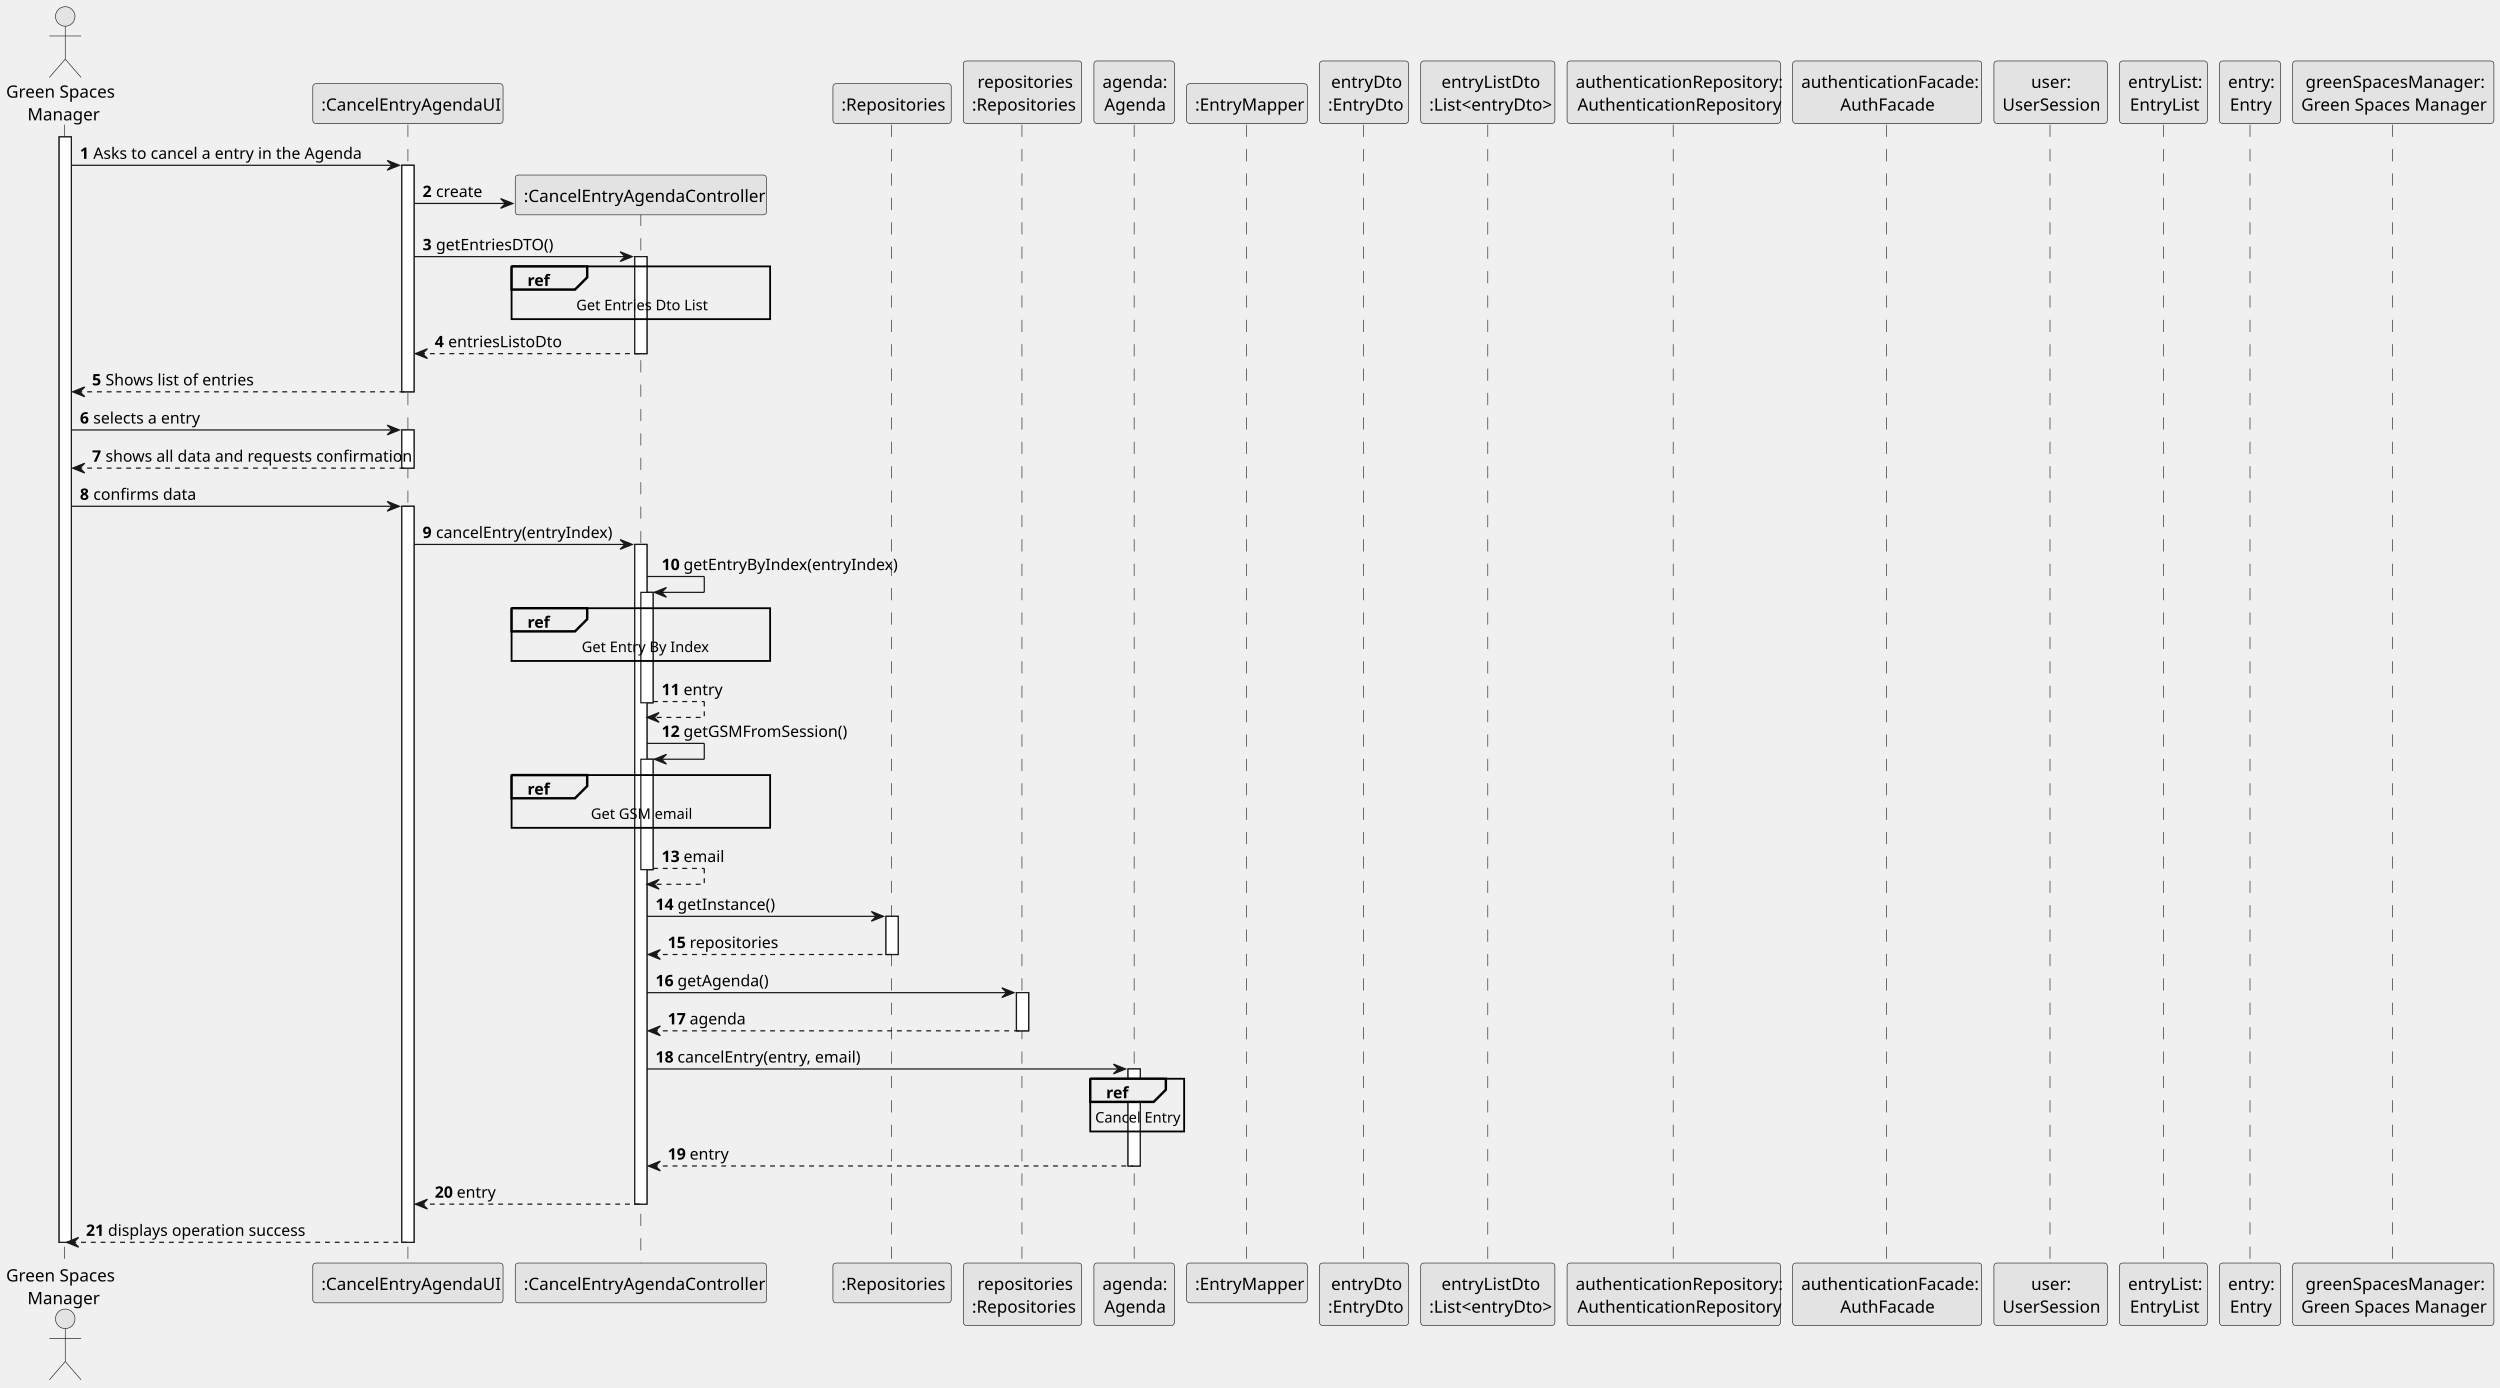
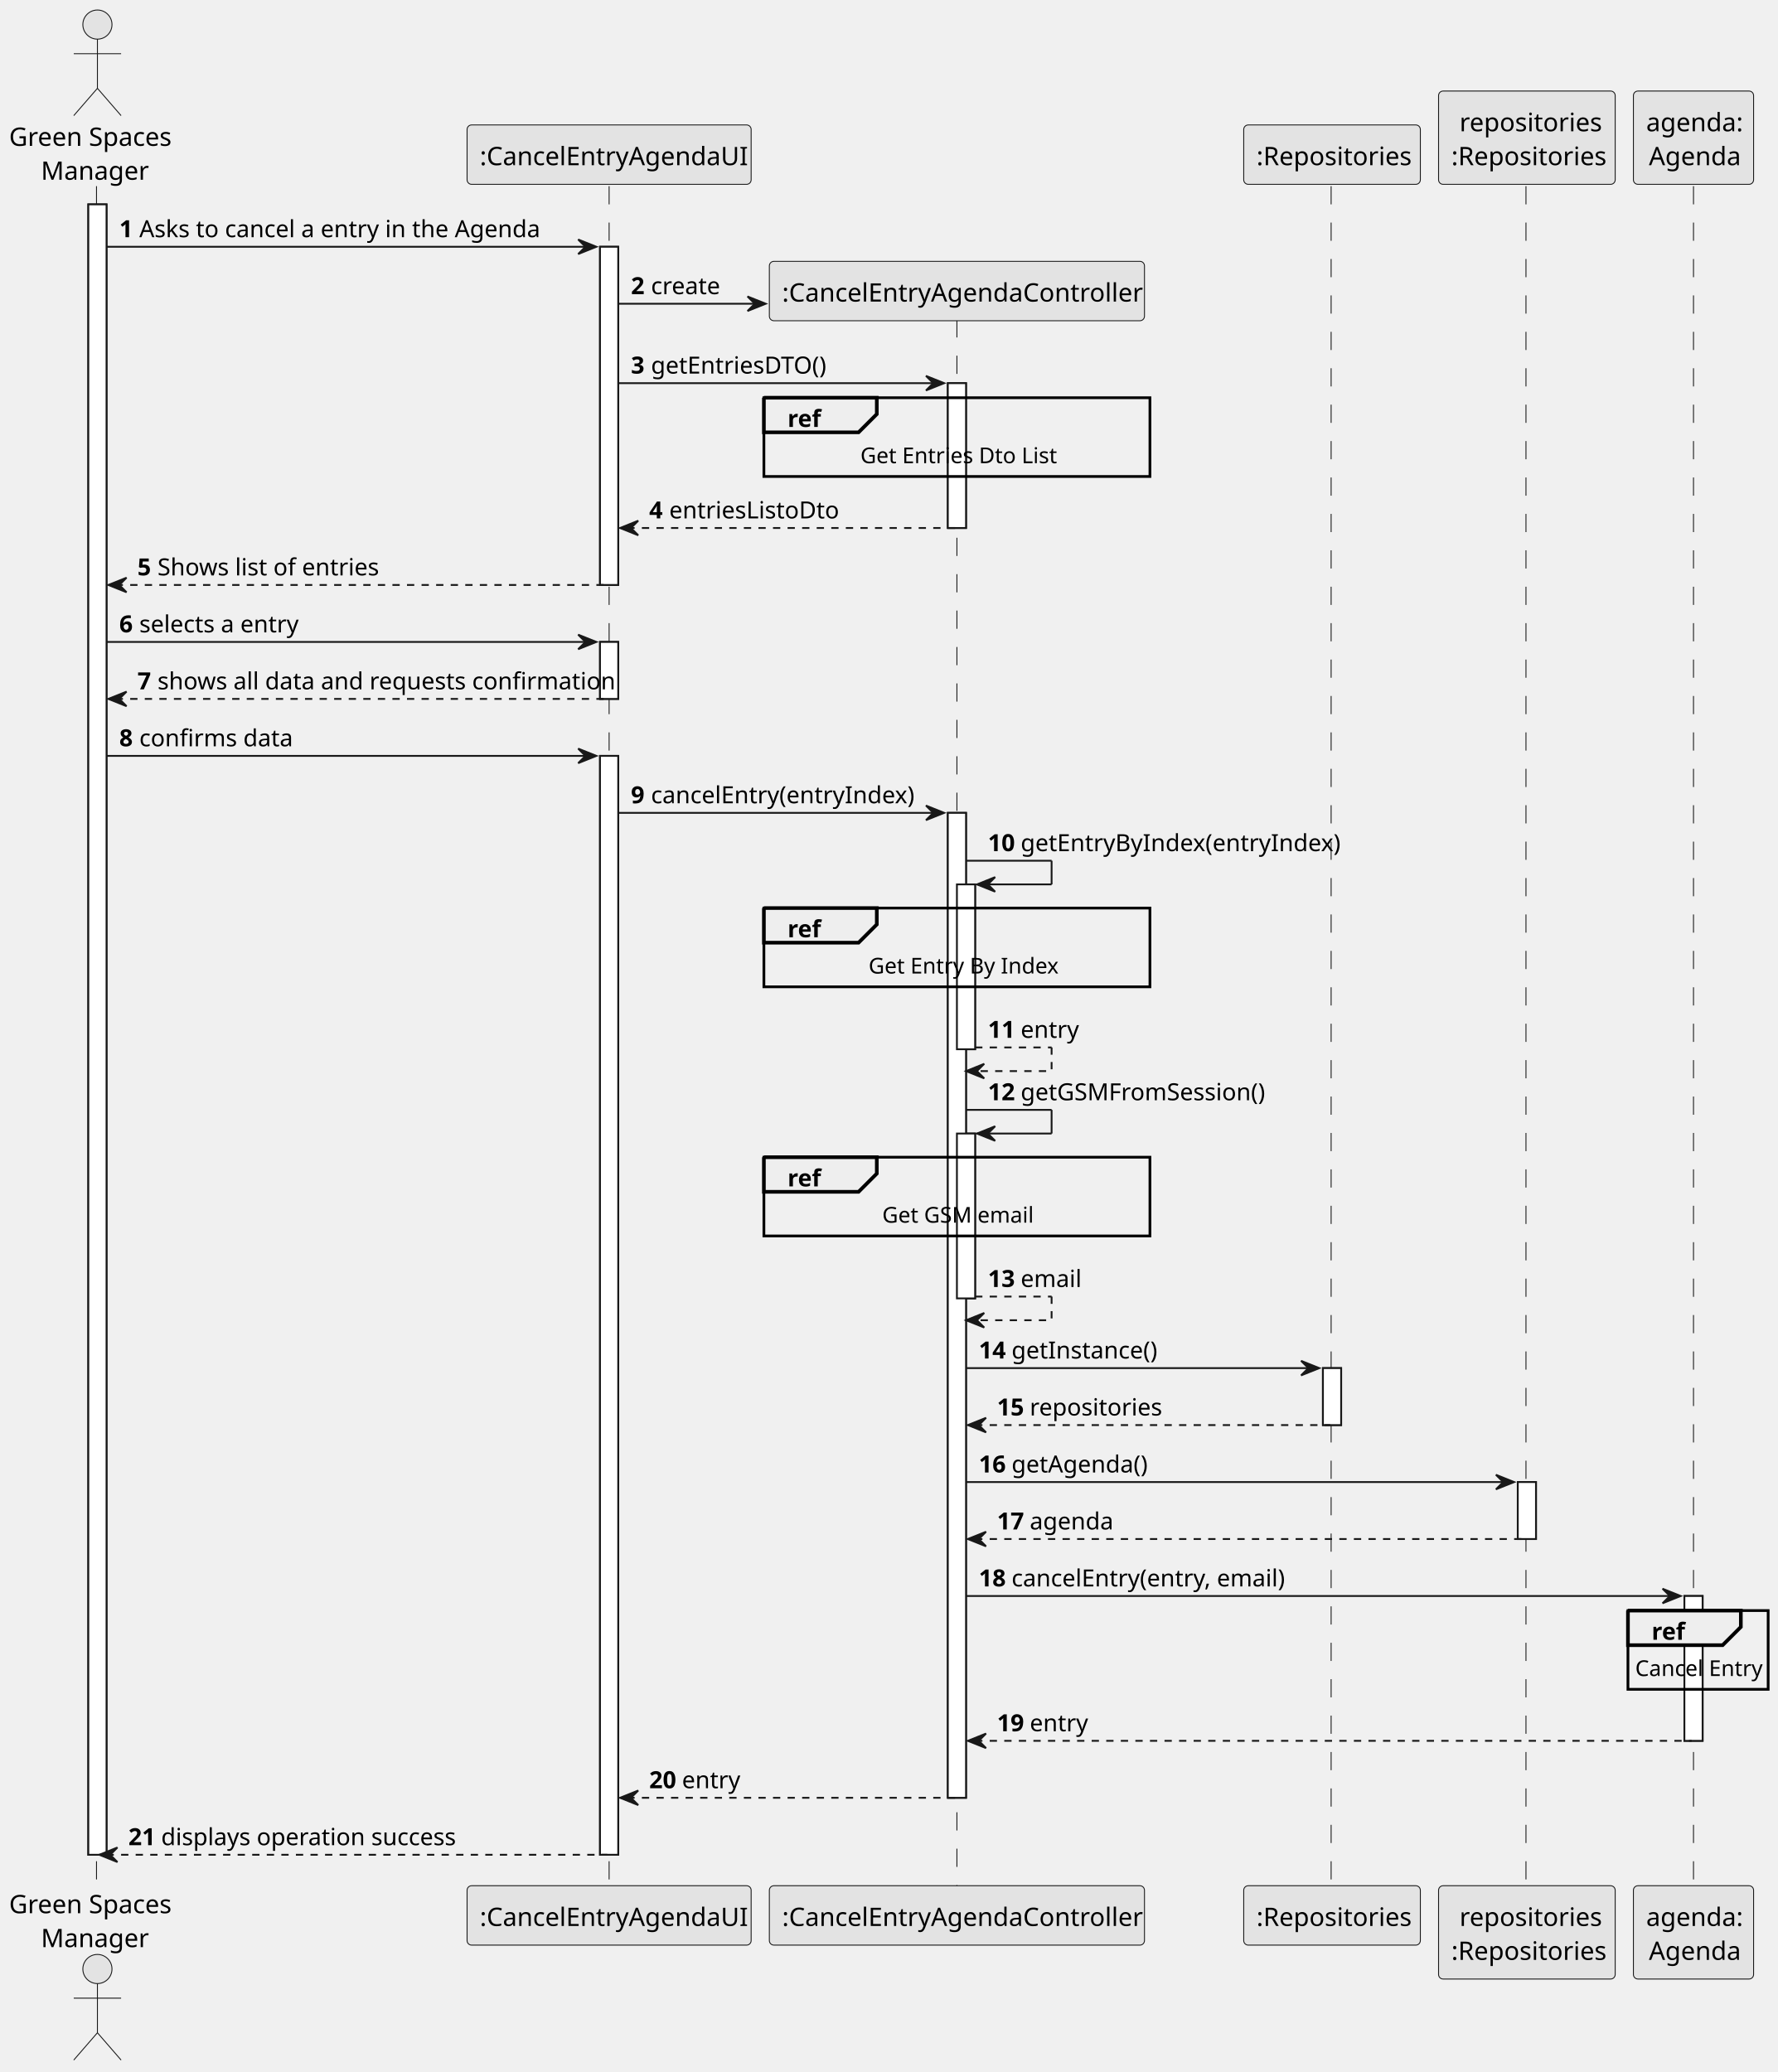
- <svg xmlns="http://www.w3.org/2000/svg" contentStyleType="text/css" height="569px" preserveAspectRatio="none" style="width:1025px;height:569px;background:#FFFFFF;" version="1.1" viewBox="0 0 1025 569" width="1025.5px" zoomAndPan="magnify">
+ <svg xmlns="http://www.w3.org/2000/svg" contentStyleType="text/css" height="569px" preserveAspectRatio="none" style="width:488px;height:569px;background:#FFFFFF;" version="1.1" viewBox="0 0 488 569" width="488.5px" zoomAndPan="magnify">
  <defs />
  <g>
    <rect fill="#FFFFFF" height="453.225" style="stroke:#181818;stroke-width:0.5;" width="5" x="24.25" y="56.121" />
    <rect fill="#FFFFFF" height="92.873" style="stroke:#181818;stroke-width:0.5;" width="5" x="164.75" y="67.767" />
    <rect fill="#FFFFFF" height="15.646" style="stroke:#181818;stroke-width:0.5;" width="5" x="164.75" y="176.285" />
    <rect fill="#FFFFFF" height="301.769" style="stroke:#181818;stroke-width:0.5;" width="5" x="164.75" y="207.576" />
    <rect fill="#FFFFFF" height="39.772" style="stroke:#181818;stroke-width:0.5;" width="5" x="260.25" y="105.223" />
    <rect fill="#FFFFFF" height="270.478" style="stroke:#181818;stroke-width:0.5;" width="5" x="260.25" y="223.222" />
    <rect fill="#FFFFFF" height="45.272" style="stroke:#181818;stroke-width:0.5;" width="5" x="262.75" y="242.867" />
    <rect fill="#FFFFFF" height="45.272" style="stroke:#181818;stroke-width:0.5;" width="5" x="262.75" y="311.284" />
    <rect fill="#FFFFFF" height="15.646" style="stroke:#181818;stroke-width:0.5;" width="5" x="363.25" y="375.701" />
    <rect fill="#FFFFFF" height="15.646" style="stroke:#181818;stroke-width:0.5;" width="5" x="416.75" y="406.992" />
    <rect fill="#FFFFFF" height="39.772" style="stroke:#181818;stroke-width:0.5;" width="5" x="462.5" y="438.283" />
    <line style="stroke:#181818;stroke-width:0.25;stroke-dasharray:5.0,5.0;" x1="26.5" x2="26.5" y1="51.121" y2="518.346" />
    <line style="stroke:#181818;stroke-width:0.25;stroke-dasharray:5.0,5.0;" x1="167.25" x2="167.25" y1="51.121" y2="518.346" />
    <line style="stroke:#181818;stroke-width:0.25;stroke-dasharray:5.0,5.0;" x1="262.75" x2="262.75" y1="87.672" y2="518.346" />
    <line style="stroke:#181818;stroke-width:0.25;stroke-dasharray:5.0,5.0;" x1="365.5" x2="365.5" y1="51.121" y2="518.346" />
    <line style="stroke:#181818;stroke-width:0.25;stroke-dasharray:5.0,5.0;" x1="419" x2="419" y1="51.121" y2="518.346" />
    <line style="stroke:#181818;stroke-width:0.25;stroke-dasharray:5.0,5.0;" x1="465" x2="465" y1="51.121" y2="518.346" />
-     <line style="stroke:#181818;stroke-width:0.25;stroke-dasharray:5.0,5.0;" x1="511" x2="511" y1="51.121" y2="518.346" />
-     <line style="stroke:#181818;stroke-width:0.25;stroke-dasharray:5.0,5.0;" x1="559" x2="559" y1="51.121" y2="518.346" />
-     <line style="stroke:#181818;stroke-width:0.25;stroke-dasharray:5.0,5.0;" x1="610" x2="610" y1="51.121" y2="518.346" />
-     <line style="stroke:#181818;stroke-width:0.25;stroke-dasharray:5.0,5.0;" x1="686" x2="686" y1="51.121" y2="518.346" />
-     <line style="stroke:#181818;stroke-width:0.25;stroke-dasharray:5.0,5.0;" x1="773.5" x2="773.5" y1="51.121" y2="518.346" />
-     <line style="stroke:#181818;stroke-width:0.25;stroke-dasharray:5.0,5.0;" x1="840.5" x2="840.5" y1="51.121" y2="518.346" />
-     <line style="stroke:#181818;stroke-width:0.25;stroke-dasharray:5.0,5.0;" x1="887" x2="887" y1="51.121" y2="518.346" />
-     <line style="stroke:#181818;stroke-width:0.25;stroke-dasharray:5.0,5.0;" x1="922.5" x2="922.5" y1="51.121" y2="518.346" />
-     <line style="stroke:#181818;stroke-width:0.25;stroke-dasharray:5.0,5.0;" x1="981" x2="981" y1="51.121" y2="518.346" />
    <text fill="#000000" font-family="sans-serif" font-size="7" lengthAdjust="spacing" textLength="45.5" x="2.5" y="40.054">Green Spaces</text>
    <text fill="#000000" font-family="sans-serif" font-size="7" lengthAdjust="spacing" textLength="28" x="11.25" y="49.364">Manager</text>
    <ellipse cx="26.75" cy="6.75" fill="#E3E3E3" rx="4" ry="4" style="stroke:#181818;stroke-width:0.25;" />
    <path d="M26.75,10.75 L26.75,24.25 M20.25,14.75 L33.25,14.75 M26.75,24.25 L20.25,31.75 M26.75,24.25 L33.25,31.75 " fill="none" style="stroke:#181818;stroke-width:0.25;" />
    <text fill="#000000" font-family="sans-serif" font-size="7" lengthAdjust="spacing" textLength="45.5" x="2.5" y="525.399">Green Spaces</text>
    <text fill="#000000" font-family="sans-serif" font-size="7" lengthAdjust="spacing" textLength="28" x="11.25" y="534.71">Manager</text>
    <ellipse cx="26.75" cy="540.717" fill="#E3E3E3" rx="4" ry="4" style="stroke:#181818;stroke-width:0.25;" />
    <path d="M26.75,544.717 L26.75,558.217 M20.25,548.717 L33.25,548.717 M26.75,558.217 L20.25,565.717 M26.75,558.217 L33.25,565.717 " fill="none" style="stroke:#181818;stroke-width:0.25;" />
    <rect fill="#E3E3E3" height="16.311" rx="1.25" ry="1.25" style="stroke:#181818;stroke-width:0.25;" width="78" x="128.25" y="34.31" />
    <text fill="#000000" font-family="sans-serif" font-size="7" lengthAdjust="spacing" textLength="71" x="131.75" y="45.364">:CancelEntryAgendaUI</text>
    <rect fill="#E3E3E3" height="16.311" rx="1.25" ry="1.25" style="stroke:#181818;stroke-width:0.25;" width="78" x="128.25" y="517.846" />
    <text fill="#000000" font-family="sans-serif" font-size="7" lengthAdjust="spacing" textLength="71" x="131.75" y="528.899">:CancelEntryAgendaUI</text>
    <rect fill="#E3E3E3" height="16.311" rx="1.25" ry="1.25" style="stroke:#181818;stroke-width:0.25;" width="103" x="211.25" y="517.846" />
    <text fill="#000000" font-family="sans-serif" font-size="7" lengthAdjust="spacing" textLength="96" x="214.75" y="528.899">:CancelEntryAgendaController</text>
    <rect fill="#E3E3E3" height="16.311" rx="1.25" ry="1.25" style="stroke:#181818;stroke-width:0.25;" width="48.5" x="341.5" y="34.31" />
    <text fill="#000000" font-family="sans-serif" font-size="7" lengthAdjust="spacing" textLength="41.5" x="345" y="45.364">:Repositories</text>
    <rect fill="#E3E3E3" height="16.311" rx="1.25" ry="1.25" style="stroke:#181818;stroke-width:0.25;" width="48.5" x="341.5" y="517.846" />
    <text fill="#000000" font-family="sans-serif" font-size="7" lengthAdjust="spacing" textLength="41.5" x="345" y="528.899">:Repositories</text>
    <rect fill="#E3E3E3" height="25.621" rx="1.25" ry="1.25" style="stroke:#181818;stroke-width:0.25;" width="48.5" x="395" y="25" />
    <text fill="#000000" font-family="sans-serif" font-size="7" lengthAdjust="spacing" textLength="37" x="400.75" y="36.054">repositories</text>
    <text fill="#000000" font-family="sans-serif" font-size="7" lengthAdjust="spacing" textLength="41.5" x="398.5" y="45.364">:Repositories</text>
    <rect fill="#E3E3E3" height="25.621" rx="1.25" ry="1.25" style="stroke:#181818;stroke-width:0.25;" width="48.5" x="395" y="517.846" />
    <text fill="#000000" font-family="sans-serif" font-size="7" lengthAdjust="spacing" textLength="37" x="400.75" y="528.899">repositories</text>
    <text fill="#000000" font-family="sans-serif" font-size="7" lengthAdjust="spacing" textLength="41.5" x="398.5" y="538.21">:Repositories</text>
    <rect fill="#E3E3E3" height="25.621" rx="1.25" ry="1.25" style="stroke:#181818;stroke-width:0.25;" width="33" x="448.5" y="25" />
    <text fill="#000000" font-family="sans-serif" font-size="7" lengthAdjust="spacing" textLength="26" x="452" y="36.054">agenda:</text>
    <text fill="#000000" font-family="sans-serif" font-size="7" lengthAdjust="spacing" textLength="24.5" x="452.75" y="45.364">Agenda</text>
    <rect fill="#E3E3E3" height="25.621" rx="1.25" ry="1.25" style="stroke:#181818;stroke-width:0.25;" width="33" x="448.5" y="517.846" />
    <text fill="#000000" font-family="sans-serif" font-size="7" lengthAdjust="spacing" textLength="26" x="452" y="528.899">agenda:</text>
    <text fill="#000000" font-family="sans-serif" font-size="7" lengthAdjust="spacing" textLength="24.5" x="452.75" y="538.21">Agenda</text>
-     <rect fill="#E3E3E3" height="16.311" rx="1.25" ry="1.25" style="stroke:#181818;stroke-width:0.25;" width="49.5" x="486.5" y="34.31" />
-     <text fill="#000000" font-family="sans-serif" font-size="7" lengthAdjust="spacing" textLength="42.5" x="490" y="45.364">:EntryMapper</text>
-     <rect fill="#E3E3E3" height="16.311" rx="1.25" ry="1.25" style="stroke:#181818;stroke-width:0.25;" width="49.5" x="486.5" y="517.846" />
-     <text fill="#000000" font-family="sans-serif" font-size="7" lengthAdjust="spacing" textLength="42.5" x="490" y="528.899">:EntryMapper</text>
-     <rect fill="#E3E3E3" height="25.621" rx="1.25" ry="1.25" style="stroke:#181818;stroke-width:0.25;" width="36.5" x="541" y="25" />
-     <text fill="#000000" font-family="sans-serif" font-size="7" lengthAdjust="spacing" textLength="27" x="545.75" y="36.054">entryDto</text>
-     <text fill="#000000" font-family="sans-serif" font-size="7" lengthAdjust="spacing" textLength="29.5" x="544.5" y="45.364">:EntryDto</text>
-     <rect fill="#E3E3E3" height="25.621" rx="1.25" ry="1.25" style="stroke:#181818;stroke-width:0.25;" width="36.5" x="541" y="517.846" />
-     <text fill="#000000" font-family="sans-serif" font-size="7" lengthAdjust="spacing" textLength="27" x="545.75" y="528.899">entryDto</text>
-     <text fill="#000000" font-family="sans-serif" font-size="7" lengthAdjust="spacing" textLength="29.5" x="544.5" y="538.21">:EntryDto</text>
-     <rect fill="#E3E3E3" height="25.621" rx="1.25" ry="1.25" style="stroke:#181818;stroke-width:0.25;" width="55" x="582.5" y="25" />
-     <text fill="#000000" font-family="sans-serif" font-size="7" lengthAdjust="spacing" textLength="38" x="591" y="36.054">entryListDto</text>
-     <text fill="#000000" font-family="sans-serif" font-size="7" lengthAdjust="spacing" textLength="48" x="586" y="45.364">:List&lt;entryDto&gt;</text>
-     <rect fill="#E3E3E3" height="25.621" rx="1.25" ry="1.25" style="stroke:#181818;stroke-width:0.25;" width="55" x="582.5" y="517.846" />
-     <text fill="#000000" font-family="sans-serif" font-size="7" lengthAdjust="spacing" textLength="38" x="591" y="528.899">entryListDto</text>
-     <text fill="#000000" font-family="sans-serif" font-size="7" lengthAdjust="spacing" textLength="48" x="586" y="538.21">:List&lt;entryDto&gt;</text>
-     <rect fill="#E3E3E3" height="25.621" rx="1.25" ry="1.25" style="stroke:#181818;stroke-width:0.25;" width="87.5" x="642.5" y="25" />
-     <text fill="#000000" font-family="sans-serif" font-size="7" lengthAdjust="spacing" textLength="80.5" x="646" y="36.054">authenticationRepository:</text>
-     <text fill="#000000" font-family="sans-serif" font-size="7" lengthAdjust="spacing" textLength="79" x="646.75" y="45.364">AuthenticationRepository</text>
-     <rect fill="#E3E3E3" height="25.621" rx="1.25" ry="1.25" style="stroke:#181818;stroke-width:0.25;" width="87.5" x="642.5" y="517.846" />
-     <text fill="#000000" font-family="sans-serif" font-size="7" lengthAdjust="spacing" textLength="80.5" x="646" y="528.899">authenticationRepository:</text>
-     <text fill="#000000" font-family="sans-serif" font-size="7" lengthAdjust="spacing" textLength="79" x="646.75" y="538.21">AuthenticationRepository</text>
-     <rect fill="#E3E3E3" height="25.621" rx="1.25" ry="1.25" style="stroke:#181818;stroke-width:0.25;" width="77.5" x="735" y="25" />
-     <text fill="#000000" font-family="sans-serif" font-size="7" lengthAdjust="spacing" textLength="70.5" x="738.5" y="36.054">authenticationFacade:</text>
-     <text fill="#000000" font-family="sans-serif" font-size="7" lengthAdjust="spacing" textLength="38.5" x="754.5" y="45.364">AuthFacade</text>
-     <rect fill="#E3E3E3" height="25.621" rx="1.25" ry="1.25" style="stroke:#181818;stroke-width:0.25;" width="77.5" x="735" y="517.846" />
-     <text fill="#000000" font-family="sans-serif" font-size="7" lengthAdjust="spacing" textLength="70.5" x="738.5" y="528.899">authenticationFacade:</text>
-     <text fill="#000000" font-family="sans-serif" font-size="7" lengthAdjust="spacing" textLength="38.5" x="754.5" y="538.21">AuthFacade</text>
-     <rect fill="#E3E3E3" height="25.621" rx="1.25" ry="1.25" style="stroke:#181818;stroke-width:0.25;" width="46.5" x="817.5" y="25" />
-     <text fill="#000000" font-family="sans-serif" font-size="7" lengthAdjust="spacing" textLength="16" x="832.75" y="36.054">user:</text>
-     <text fill="#000000" font-family="sans-serif" font-size="7" lengthAdjust="spacing" textLength="39.5" x="821" y="45.364">UserSession</text>
-     <rect fill="#E3E3E3" height="25.621" rx="1.25" ry="1.25" style="stroke:#181818;stroke-width:0.25;" width="46.5" x="817.5" y="517.846" />
-     <text fill="#000000" font-family="sans-serif" font-size="7" lengthAdjust="spacing" textLength="16" x="832.75" y="528.899">user:</text>
-     <text fill="#000000" font-family="sans-serif" font-size="7" lengthAdjust="spacing" textLength="39.5" x="821" y="538.21">UserSession</text>
-     <rect fill="#E3E3E3" height="25.621" rx="1.25" ry="1.25" style="stroke:#181818;stroke-width:0.25;" width="36" x="869" y="25" />
-     <text fill="#000000" font-family="sans-serif" font-size="7" lengthAdjust="spacing" textLength="29" x="872.5" y="36.054">entryList:</text>
-     <text fill="#000000" font-family="sans-serif" font-size="7" lengthAdjust="spacing" textLength="27.5" x="873.25" y="45.364">EntryList</text>
-     <rect fill="#E3E3E3" height="25.621" rx="1.25" ry="1.25" style="stroke:#181818;stroke-width:0.25;" width="36" x="869" y="517.846" />
-     <text fill="#000000" font-family="sans-serif" font-size="7" lengthAdjust="spacing" textLength="29" x="872.5" y="528.899">entryList:</text>
-     <text fill="#000000" font-family="sans-serif" font-size="7" lengthAdjust="spacing" textLength="27.5" x="873.25" y="538.21">EntryList</text>
-     <rect fill="#E3E3E3" height="25.621" rx="1.25" ry="1.25" style="stroke:#181818;stroke-width:0.25;" width="25" x="910" y="25" />
-     <text fill="#000000" font-family="sans-serif" font-size="7" lengthAdjust="spacing" textLength="18" x="913.5" y="36.054">entry:</text>
-     <text fill="#000000" font-family="sans-serif" font-size="7" lengthAdjust="spacing" textLength="16.5" x="914.25" y="45.364">Entry</text>
-     <rect fill="#E3E3E3" height="25.621" rx="1.25" ry="1.25" style="stroke:#181818;stroke-width:0.25;" width="25" x="910" y="517.846" />
-     <text fill="#000000" font-family="sans-serif" font-size="7" lengthAdjust="spacing" textLength="18" x="913.5" y="528.899">entry:</text>
-     <text fill="#000000" font-family="sans-serif" font-size="7" lengthAdjust="spacing" textLength="16.5" x="914.25" y="538.21">Entry</text>
-     <rect fill="#E3E3E3" height="25.621" rx="1.25" ry="1.25" style="stroke:#181818;stroke-width:0.25;" width="82.5" x="940" y="25" />
-     <text fill="#000000" font-family="sans-serif" font-size="7" lengthAdjust="spacing" textLength="72" x="945.25" y="36.054">greenSpacesManager:</text>
-     <text fill="#000000" font-family="sans-serif" font-size="7" lengthAdjust="spacing" textLength="75.5" x="943.5" y="45.364">Green Spaces Manager</text>
-     <rect fill="#E3E3E3" height="25.621" rx="1.25" ry="1.25" style="stroke:#181818;stroke-width:0.25;" width="82.5" x="940" y="517.846" />
-     <text fill="#000000" font-family="sans-serif" font-size="7" lengthAdjust="spacing" textLength="72" x="945.25" y="528.899">greenSpacesManager:</text>
-     <text fill="#000000" font-family="sans-serif" font-size="7" lengthAdjust="spacing" textLength="75.5" x="943.5" y="538.21">Green Spaces Manager</text>
    <rect fill="#FFFFFF" height="453.225" style="stroke:#181818;stroke-width:0.5;" width="5" x="24.25" y="56.121" />
    <rect fill="#FFFFFF" height="92.873" style="stroke:#181818;stroke-width:0.5;" width="5" x="164.75" y="67.767" />
    <rect fill="#FFFFFF" height="15.646" style="stroke:#181818;stroke-width:0.5;" width="5" x="164.75" y="176.285" />
    <rect fill="#FFFFFF" height="301.769" style="stroke:#181818;stroke-width:0.5;" width="5" x="164.75" y="207.576" />
    <rect fill="#FFFFFF" height="39.772" style="stroke:#181818;stroke-width:0.5;" width="5" x="260.25" y="105.223" />
    <rect fill="#FFFFFF" height="270.478" style="stroke:#181818;stroke-width:0.5;" width="5" x="260.25" y="223.222" />
    <rect fill="#FFFFFF" height="45.272" style="stroke:#181818;stroke-width:0.5;" width="5" x="262.75" y="242.867" />
    <rect fill="#FFFFFF" height="45.272" style="stroke:#181818;stroke-width:0.5;" width="5" x="262.75" y="311.284" />
    <rect fill="#FFFFFF" height="15.646" style="stroke:#181818;stroke-width:0.5;" width="5" x="363.25" y="375.701" />
    <rect fill="#FFFFFF" height="15.646" style="stroke:#181818;stroke-width:0.5;" width="5" x="416.75" y="406.992" />
    <rect fill="#FFFFFF" height="39.772" style="stroke:#181818;stroke-width:0.5;" width="5" x="462.5" y="438.283" />
    <polygon fill="#181818" points="158.75,65.767,163.75,67.767,158.75,69.767,160.75,67.767" style="stroke:#181818;stroke-width:0.5;" />
    <line style="stroke:#181818;stroke-width:0.5;" x1="29.25" x2="161.75" y1="67.767" y2="67.767" />
    <text fill="#000000" font-family="sans-serif" font-size="6.5" font-weight="bold" lengthAdjust="spacing" textLength="3.5" x="32.75" y="65.135">1</text>
    <text fill="#000000" font-family="sans-serif" font-size="6.5" lengthAdjust="spacing" textLength="107.5" x="38.25" y="65.135">Asks to cancel a entry in the Agenda</text>
    <polygon fill="#181818" points="205.25,81.412,210.25,83.412,205.25,85.412,207.25,83.412" style="stroke:#181818;stroke-width:0.5;" />
    <line style="stroke:#181818;stroke-width:0.5;" x1="169.75" x2="208.25" y1="83.412" y2="83.412" />
    <text fill="#000000" font-family="sans-serif" font-size="6.5" font-weight="bold" lengthAdjust="spacing" textLength="3.5" x="173.25" y="80.781">2</text>
    <text fill="#000000" font-family="sans-serif" font-size="6.5" lengthAdjust="spacing" textLength="18" x="178.75" y="80.781">create</text>
    <rect fill="#E3E3E3" height="16.311" rx="1.25" ry="1.25" style="stroke:#181818;stroke-width:0.25;" width="103" x="211.25" y="71.767" />
    <text fill="#000000" font-family="sans-serif" font-size="7" lengthAdjust="spacing" textLength="96" x="214.75" y="82.82">:CancelEntryAgendaController</text>
    <polygon fill="#181818" points="254.25,103.223,259.25,105.223,254.25,107.223,256.25,105.223" style="stroke:#181818;stroke-width:0.5;" />
    <line style="stroke:#181818;stroke-width:0.5;" x1="169.75" x2="257.25" y1="105.223" y2="105.223" />
    <text fill="#000000" font-family="sans-serif" font-size="6.5" font-weight="bold" lengthAdjust="spacing" textLength="3.5" x="173.25" y="102.591">3</text>
    <text fill="#000000" font-family="sans-serif" font-size="6.5" lengthAdjust="spacing" textLength="46.5" x="178.75" y="102.591">getEntriesDTO()</text>
    <rect fill="none" height="21.626" style="stroke:#000000;stroke-width:0.75;" width="106" x="209.75" y="109.223" />
    <path d="M209.75,109.223 L240.75,109.223 L240.75,113.723 L235.75,118.723 L209.75,118.723 L209.75,109.223 " fill="#EEEEEE" style="stroke:#000000;stroke-width:1.0;" />
    <text fill="#000000" font-family="sans-serif" font-size="6.5" font-weight="bold" lengthAdjust="spacing" textLength="8.5" x="216.25" y="117.237">ref</text>
    <text fill="#000000" font-family="sans-serif" font-size="6" lengthAdjust="spacing" textLength="53" x="236.25" y="127.197">Get Entries Dto List</text>
    <polygon fill="#181818" points="175.25,142.994,170.25,144.994,175.25,146.994,173.25,144.994" style="stroke:#181818;stroke-width:0.5;" />
    <line style="stroke:#181818;stroke-width:0.5;stroke-dasharray:2.0,2.0;" x1="172.25" x2="262.25" y1="144.994" y2="144.994" />
    <text fill="#000000" font-family="sans-serif" font-size="6.5" font-weight="bold" lengthAdjust="spacing" textLength="3.5" x="178.25" y="142.363">4</text>
    <text fill="#000000" font-family="sans-serif" font-size="6.5" lengthAdjust="spacing" textLength="43.5" x="183.75" y="142.363">entriesListoDto</text>
    <polygon fill="#181818" points="34.75,158.64,29.75,160.64,34.75,162.64,32.75,160.64" style="stroke:#181818;stroke-width:0.5;" />
    <line style="stroke:#181818;stroke-width:0.5;stroke-dasharray:2.0,2.0;" x1="31.75" x2="166.75" y1="160.64" y2="160.64" />
    <text fill="#000000" font-family="sans-serif" font-size="6.5" font-weight="bold" lengthAdjust="spacing" textLength="3.5" x="37.75" y="158.008">5</text>
    <text fill="#000000" font-family="sans-serif" font-size="6.5" lengthAdjust="spacing" textLength="58.5" x="43.25" y="158.008">Shows list of entries</text>
    <polygon fill="#181818" points="158.75,174.285,163.75,176.285,158.75,178.285,160.75,176.285" style="stroke:#181818;stroke-width:0.5;" />
    <line style="stroke:#181818;stroke-width:0.5;" x1="29.25" x2="161.75" y1="176.285" y2="176.285" />
    <text fill="#000000" font-family="sans-serif" font-size="6.5" font-weight="bold" lengthAdjust="spacing" textLength="3.5" x="32.75" y="173.654">6</text>
    <text fill="#000000" font-family="sans-serif" font-size="6.5" lengthAdjust="spacing" textLength="43" x="38.25" y="173.654">selects a entry</text>
    <polygon fill="#181818" points="34.75,189.931,29.75,191.931,34.75,193.931,32.75,191.931" style="stroke:#181818;stroke-width:0.5;" />
    <line style="stroke:#181818;stroke-width:0.5;stroke-dasharray:2.0,2.0;" x1="31.75" x2="166.75" y1="191.931" y2="191.931" />
    <text fill="#000000" font-family="sans-serif" font-size="6.5" font-weight="bold" lengthAdjust="spacing" textLength="3.5" x="37.75" y="189.299">7</text>
    <text fill="#000000" font-family="sans-serif" font-size="6.5" lengthAdjust="spacing" textLength="118" x="43.25" y="189.299">shows all data and requests confirmation</text>
    <polygon fill="#181818" points="158.75,205.576,163.75,207.576,158.75,209.576,160.75,207.576" style="stroke:#181818;stroke-width:0.5;" />
    <line style="stroke:#181818;stroke-width:0.5;" x1="29.25" x2="161.75" y1="207.576" y2="207.576" />
    <text fill="#000000" font-family="sans-serif" font-size="6.5" font-weight="bold" lengthAdjust="spacing" textLength="3.5" x="32.75" y="204.945">8</text>
    <text fill="#000000" font-family="sans-serif" font-size="6.5" lengthAdjust="spacing" textLength="39" x="38.25" y="204.945">confirms data</text>
    <polygon fill="#181818" points="254.25,221.222,259.25,223.222,254.25,225.222,256.25,223.222" style="stroke:#181818;stroke-width:0.5;" />
    <line style="stroke:#181818;stroke-width:0.5;" x1="169.75" x2="257.25" y1="223.222" y2="223.222" />
    <text fill="#000000" font-family="sans-serif" font-size="6.5" font-weight="bold" lengthAdjust="spacing" textLength="3.5" x="173.25" y="220.59">9</text>
    <text fill="#000000" font-family="sans-serif" font-size="6.5" lengthAdjust="spacing" textLength="68.5" x="178.75" y="220.59">cancelEntry(entryIndex)</text>
    <line style="stroke:#181818;stroke-width:0.5;" x1="265.25" x2="288.75" y1="236.367" y2="236.367" />
    <line style="stroke:#181818;stroke-width:0.5;" x1="288.75" x2="288.75" y1="236.367" y2="242.867" />
    <line style="stroke:#181818;stroke-width:0.5;" x1="268.25" x2="288.75" y1="242.867" y2="242.867" />
    <polygon fill="#181818" points="273.25,240.867,268.25,242.867,273.25,244.867,271.25,242.867" style="stroke:#181818;stroke-width:0.5;" />
    <text fill="#000000" font-family="sans-serif" font-size="6.5" font-weight="bold" lengthAdjust="spacing" textLength="7" x="271.25" y="233.736">10</text>
    <text fill="#000000" font-family="sans-serif" font-size="6.5" lengthAdjust="spacing" textLength="82" x="280.25" y="233.736">getEntryByIndex(entryIndex)</text>
    <rect fill="none" height="21.626" style="stroke:#000000;stroke-width:0.75;" width="106" x="209.75" y="249.367" />
    <path d="M209.75,249.367 L240.75,249.367 L240.75,253.867 L235.75,258.867 L209.75,258.867 L209.75,249.367 " fill="#EEEEEE" style="stroke:#000000;stroke-width:1.0;" />
    <text fill="#000000" font-family="sans-serif" font-size="6.5" font-weight="bold" lengthAdjust="spacing" textLength="8.5" x="216.25" y="257.381">ref</text>
    <text fill="#000000" font-family="sans-serif" font-size="6" lengthAdjust="spacing" textLength="48.5" x="238.5" y="267.342">Get Entry By Index</text>
    <line style="stroke:#181818;stroke-width:0.5;stroke-dasharray:2.0,2.0;" x1="267.75" x2="288.75" y1="287.639" y2="287.639" />
    <line style="stroke:#181818;stroke-width:0.5;stroke-dasharray:2.0,2.0;" x1="288.75" x2="288.75" y1="287.639" y2="294.139" />
    <line style="stroke:#181818;stroke-width:0.5;stroke-dasharray:2.0,2.0;" x1="265.25" x2="288.75" y1="294.139" y2="294.139" />
    <polygon fill="#181818" points="270.25,292.139,265.25,294.139,270.25,296.139,268.25,294.139" style="stroke:#181818;stroke-width:0.5;" />
    <text fill="#000000" font-family="sans-serif" font-size="6.5" font-weight="bold" lengthAdjust="spacing" textLength="7" x="271.25" y="285.007">11</text>
    <text fill="#000000" font-family="sans-serif" font-size="6.5" lengthAdjust="spacing" textLength="14.5" x="280.25" y="285.007">entry</text>
    <line style="stroke:#181818;stroke-width:0.5;" x1="265.25" x2="288.75" y1="304.784" y2="304.784" />
    <line style="stroke:#181818;stroke-width:0.5;" x1="288.75" x2="288.75" y1="304.784" y2="311.284" />
    <line style="stroke:#181818;stroke-width:0.5;" x1="268.25" x2="288.75" y1="311.284" y2="311.284" />
    <polygon fill="#181818" points="273.25,309.284,268.25,311.284,273.25,313.284,271.25,311.284" style="stroke:#181818;stroke-width:0.5;" />
    <text fill="#000000" font-family="sans-serif" font-size="6.5" font-weight="bold" lengthAdjust="spacing" textLength="7" x="271.25" y="302.153">12</text>
    <text fill="#000000" font-family="sans-serif" font-size="6.5" lengthAdjust="spacing" textLength="66.5" x="280.25" y="302.153">getGSMFromSession()</text>
    <rect fill="none" height="21.626" style="stroke:#000000;stroke-width:0.75;" width="106" x="209.75" y="317.784" />
    <path d="M209.75,317.784 L240.75,317.784 L240.75,322.284 L235.75,327.284 L209.75,327.284 L209.75,317.784 " fill="#EEEEEE" style="stroke:#000000;stroke-width:1.0;" />
    <text fill="#000000" font-family="sans-serif" font-size="6.5" font-weight="bold" lengthAdjust="spacing" textLength="8.5" x="216.25" y="325.798">ref</text>
    <text fill="#000000" font-family="sans-serif" font-size="6" lengthAdjust="spacing" textLength="41" x="242.25" y="335.759">Get GSM email</text>
    <line style="stroke:#181818;stroke-width:0.5;stroke-dasharray:2.0,2.0;" x1="267.75" x2="288.75" y1="356.056" y2="356.056" />
    <line style="stroke:#181818;stroke-width:0.5;stroke-dasharray:2.0,2.0;" x1="288.75" x2="288.75" y1="356.056" y2="362.556" />
    <line style="stroke:#181818;stroke-width:0.5;stroke-dasharray:2.0,2.0;" x1="265.25" x2="288.75" y1="362.556" y2="362.556" />
    <polygon fill="#181818" points="270.25,360.556,265.25,362.556,270.25,364.556,268.25,362.556" style="stroke:#181818;stroke-width:0.5;" />
    <text fill="#000000" font-family="sans-serif" font-size="6.5" font-weight="bold" lengthAdjust="spacing" textLength="7" x="271.25" y="353.424">13</text>
    <text fill="#000000" font-family="sans-serif" font-size="6.5" lengthAdjust="spacing" textLength="15.5" x="280.25" y="353.424">email</text>
    <polygon fill="#181818" points="357.25,373.701,362.25,375.701,357.25,377.701,359.25,375.701" style="stroke:#181818;stroke-width:0.5;" />
    <line style="stroke:#181818;stroke-width:0.5;" x1="265.25" x2="360.25" y1="375.701" y2="375.701" />
    <text fill="#000000" font-family="sans-serif" font-size="6.5" font-weight="bold" lengthAdjust="spacing" textLength="7" x="268.75" y="373.07">14</text>
    <text fill="#000000" font-family="sans-serif" font-size="6.5" lengthAdjust="spacing" textLength="37.5" x="277.75" y="373.07">getInstance()</text>
    <polygon fill="#181818" points="270.75,389.347,265.75,391.347,270.75,393.347,268.75,391.347" style="stroke:#181818;stroke-width:0.5;" />
    <line style="stroke:#181818;stroke-width:0.5;stroke-dasharray:2.0,2.0;" x1="267.75" x2="365.25" y1="391.347" y2="391.347" />
    <text fill="#000000" font-family="sans-serif" font-size="6.5" font-weight="bold" lengthAdjust="spacing" textLength="7" x="273.75" y="388.715">15</text>
    <text fill="#000000" font-family="sans-serif" font-size="6.5" lengthAdjust="spacing" textLength="33.5" x="282.75" y="388.715">repositories</text>
    <polygon fill="#181818" points="410.75,404.992,415.75,406.992,410.75,408.992,412.75,406.992" style="stroke:#181818;stroke-width:0.5;" />
    <line style="stroke:#181818;stroke-width:0.5;" x1="265.25" x2="413.75" y1="406.992" y2="406.992" />
    <text fill="#000000" font-family="sans-serif" font-size="6.5" font-weight="bold" lengthAdjust="spacing" textLength="7" x="268.75" y="404.361">16</text>
    <text fill="#000000" font-family="sans-serif" font-size="6.5" lengthAdjust="spacing" textLength="35" x="277.75" y="404.361">getAgenda()</text>
    <polygon fill="#181818" points="270.75,420.638,265.75,422.638,270.75,424.638,268.75,422.638" style="stroke:#181818;stroke-width:0.5;" />
    <line style="stroke:#181818;stroke-width:0.5;stroke-dasharray:2.0,2.0;" x1="267.75" x2="418.75" y1="422.638" y2="422.638" />
    <text fill="#000000" font-family="sans-serif" font-size="6.5" font-weight="bold" lengthAdjust="spacing" textLength="7" x="273.75" y="420.006">17</text>
    <text fill="#000000" font-family="sans-serif" font-size="6.5" lengthAdjust="spacing" textLength="21" x="282.75" y="420.006">agenda</text>
    <polygon fill="#181818" points="456.5,436.283,461.5,438.283,456.5,440.283,458.5,438.283" style="stroke:#181818;stroke-width:0.5;" />
    <line style="stroke:#181818;stroke-width:0.5;" x1="265.25" x2="459.5" y1="438.283" y2="438.283" />
    <text fill="#000000" font-family="sans-serif" font-size="6.5" font-weight="bold" lengthAdjust="spacing" textLength="7" x="268.75" y="435.652">18</text>
    <text fill="#000000" font-family="sans-serif" font-size="6.5" lengthAdjust="spacing" textLength="72.5" x="277.75" y="435.652">cancelEntry(entry, email)</text>
    <rect fill="none" height="21.626" style="stroke:#000000;stroke-width:0.75;" width="38.5" x="447" y="442.283" />
    <path d="M447,442.283 L478,442.283 L478,446.783 L473,451.783 L447,451.783 L447,442.283 " fill="#EEEEEE" style="stroke:#000000;stroke-width:1.0;" />
    <text fill="#000000" font-family="sans-serif" font-size="6.5" font-weight="bold" lengthAdjust="spacing" textLength="8.5" x="453.5" y="450.297">ref</text>
    <text fill="#000000" font-family="sans-serif" font-size="6" lengthAdjust="spacing" textLength="34.5" x="449" y="460.258">Cancel Entry</text>
    <polygon fill="#181818" points="270.75,476.055,265.75,478.055,270.75,480.055,268.75,478.055" style="stroke:#181818;stroke-width:0.5;" />
    <line style="stroke:#181818;stroke-width:0.5;stroke-dasharray:2.0,2.0;" x1="267.75" x2="464.5" y1="478.055" y2="478.055" />
    <text fill="#000000" font-family="sans-serif" font-size="6.5" font-weight="bold" lengthAdjust="spacing" textLength="7" x="273.75" y="475.423">19</text>
    <text fill="#000000" font-family="sans-serif" font-size="6.5" lengthAdjust="spacing" textLength="14.5" x="282.75" y="475.423">entry</text>
    <polygon fill="#181818" points="175.25,491.7,170.25,493.7,175.25,495.7,173.25,493.7" style="stroke:#181818;stroke-width:0.5;" />
    <line style="stroke:#181818;stroke-width:0.5;stroke-dasharray:2.0,2.0;" x1="172.25" x2="262.25" y1="493.7" y2="493.7" />
    <text fill="#000000" font-family="sans-serif" font-size="6.5" font-weight="bold" lengthAdjust="spacing" textLength="7" x="178.25" y="491.069">20</text>
    <text fill="#000000" font-family="sans-serif" font-size="6.5" lengthAdjust="spacing" textLength="14.5" x="187.25" y="491.069">entry</text>
    <polygon fill="#181818" points="32.25,507.346,27.25,509.346,32.25,511.346,30.25,509.346" style="stroke:#181818;stroke-width:0.5;" />
    <line style="stroke:#181818;stroke-width:0.5;stroke-dasharray:2.0,2.0;" x1="29.25" x2="166.75" y1="509.346" y2="509.346" />
    <text fill="#000000" font-family="sans-serif" font-size="6.5" font-weight="bold" lengthAdjust="spacing" textLength="7" x="35.25" y="506.714">21</text>
    <text fill="#000000" font-family="sans-serif" font-size="6.5" lengthAdjust="spacing" textLength="79" x="44.25" y="506.714">displays operation success</text>
  </g>
</svg>
